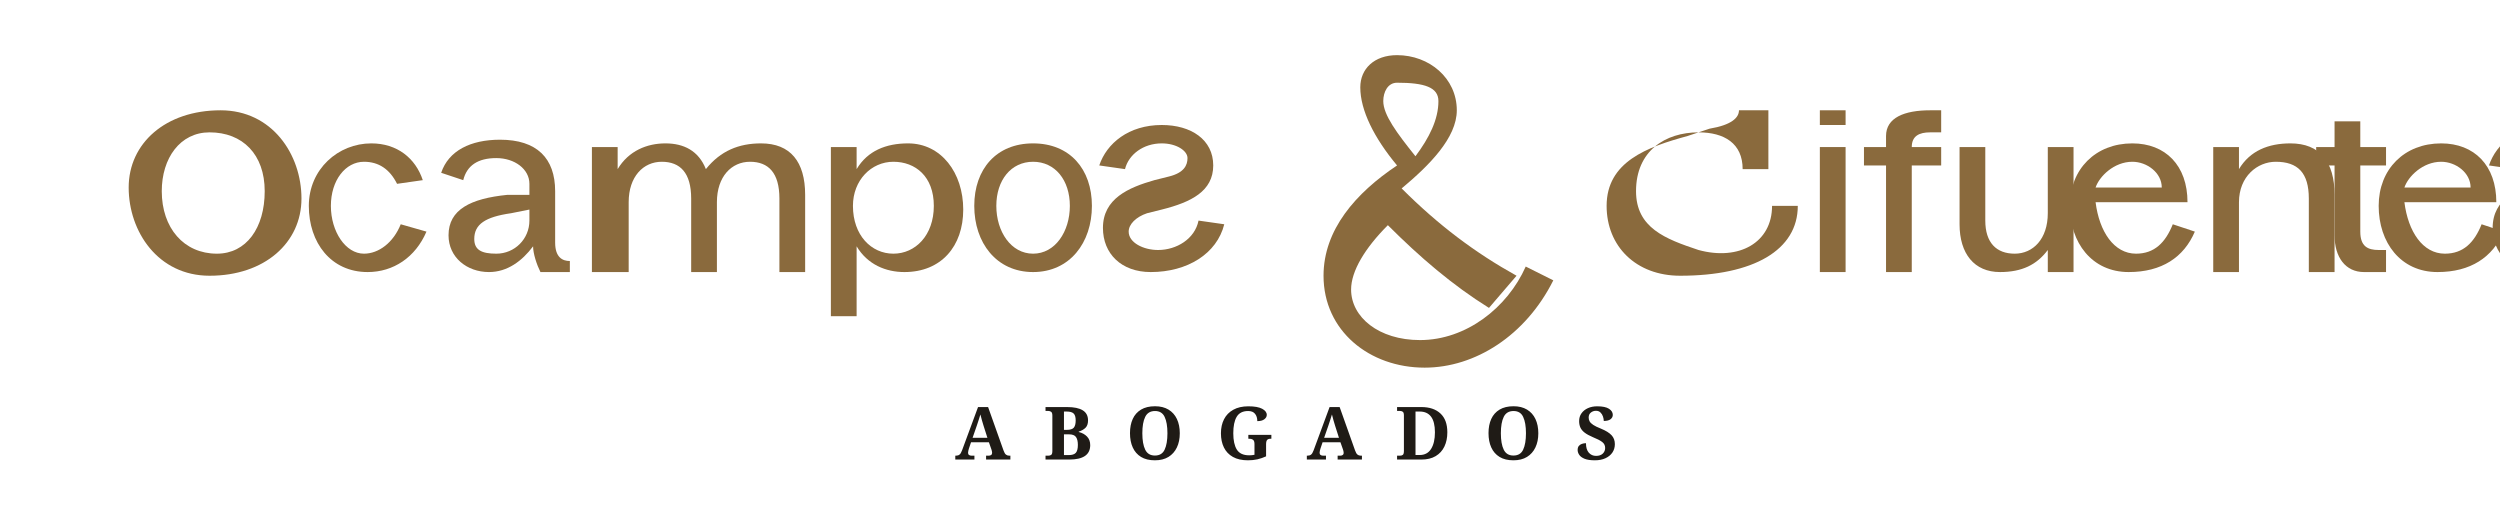
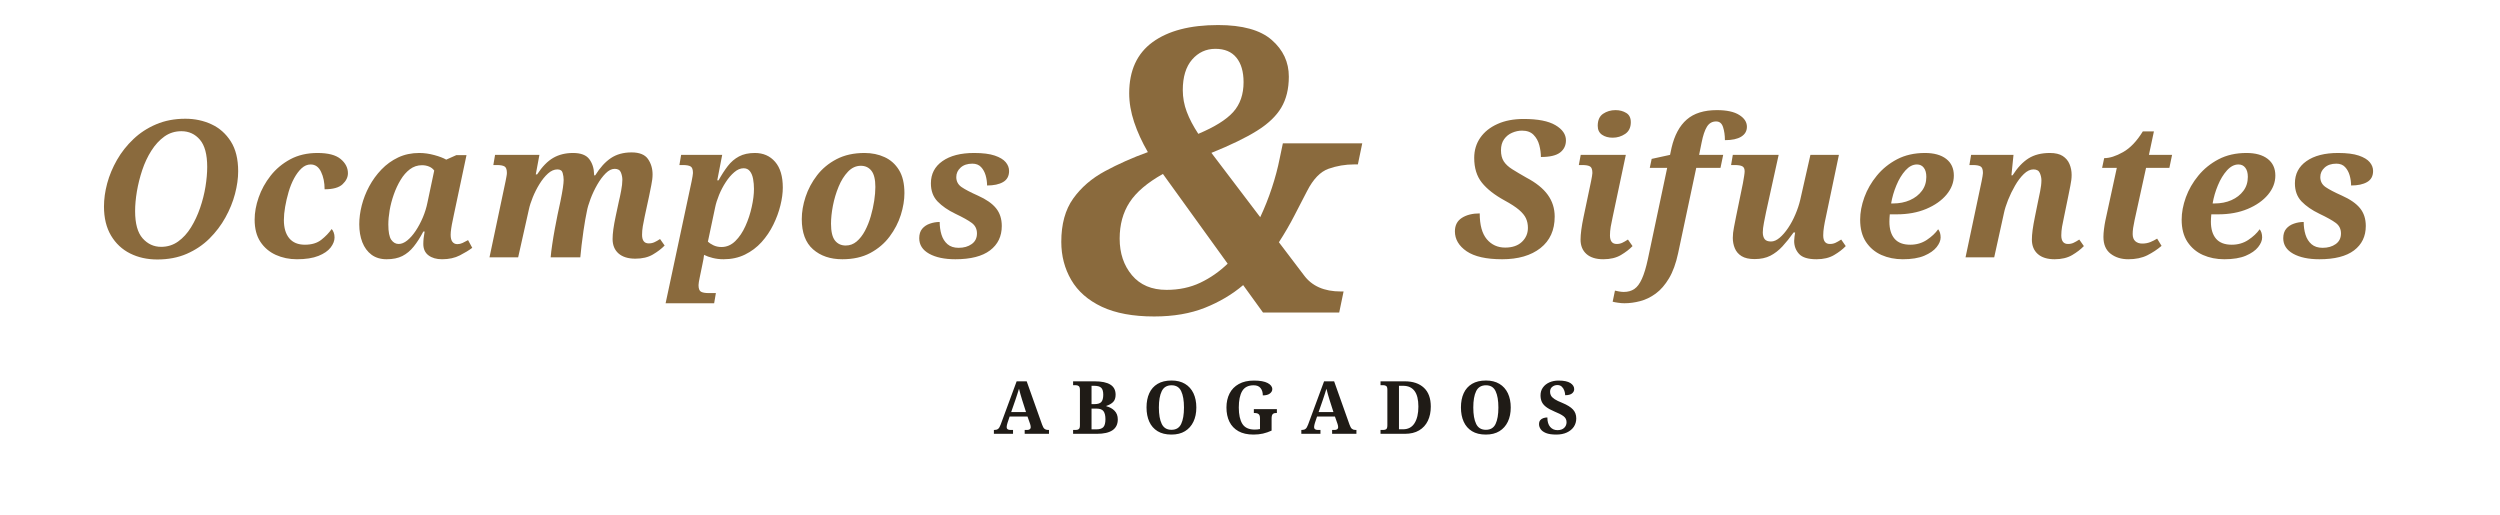
<svg xmlns="http://www.w3.org/2000/svg" viewBox="0 0 680 140" fill="none">
-   <g fill="#8A6A3D" transform="translate(10, 5)">
-     <g transform="translate(15, 25)">
-       <path d="M 32 45 C 18 45 10 33 10 21 C 10 9 20 0 35 0 C 49 0 57 12 57 24 C 57 36 47 45 32 45 Z M 32 6 C 24 6 19 13 19 22 C 19 32 25 39 34 39 C 42 39 47 32 47 22 C 47 12 41 6 32 6 Z" />
-       <path d="M 75 44 C 65 44 59 36 59 26 C 59 16 67 9 76 9 C 83 9 88 13 90 19 L 83 20 C 81 16 78 14 74 14 C 69 14 65 19 65 26 C 65 33 69 39 74 39 C 78 39 82 36 84 31 L 91 33 C 88 40 82 44 75 44 Z" />
-       <path d="M 108 44 C 102 44 97 40 97 34 C 97 27 103 24 113 23 L 119 23 L 119 20 C 119 16 115 13 110 13 C 105 13 102 15 101 19 L 95 17 C 97 11 103 8 111 8 C 121 8 126 13 126 22 L 126 36 C 126 40 128 41 130 41 L 130 44 L 122 44 C 121 42 120 39 120 37 C 117 41 113 44 108 44 Z M 110 39 C 115 39 119 35 119 30 L 119 27 L 114 28 C 107 29 104 31 104 35 C 104 38 106 39 110 39 Z" />
-       <path d="M 136 44 L 136 10 L 143 10 L 143 16 C 146 11 151 9 156 9 C 161 9 165 11 167 16 C 171 11 176 9 182 9 C 190 9 194 14 194 23 L 194 44 L 187 44 L 187 24 C 187 17 184 14 179 14 C 174 14 170 18 170 25 L 170 44 L 163 44 L 163 24 C 163 17 160 14 155 14 C 150 14 146 18 146 25 L 146 44 L 136 44 Z" />
-       <path d="M 201 56 L 201 10 L 208 10 L 208 16 C 211 11 216 9 222 9 C 231 9 237 17 237 27 C 237 37 231 44 221 44 C 216 44 211 42 208 37 L 208 56 L 201 56 Z M 218 39 C 224 39 229 34 229 26 C 229 18 224 14 218 14 C 212 14 207 19 207 26 C 207 34 212 39 218 39 Z" />
-       <path d="M 256 44 C 246 44 240 36 240 26 C 240 16 246 9 256 9 C 266 9 272 16 272 26 C 272 36 266 44 256 44 Z M 256 14 C 250 14 246 19 246 26 C 246 33 250 39 256 39 C 262 39 266 33 266 26 C 266 19 262 14 256 14 Z" />
-       <path d="M 288 44 C 280 44 275 39 275 32 C 275 24 282 21 289 19 L 293 18 C 297 17 298 15 298 13 C 298 11 295 9 291 9 C 286 9 282 12 281 16 L 274 15 C 276 9 282 4 291 4 C 299 4 305 8 305 15 C 305 22 299 25 291 27 L 287 28 C 284 29 282 31 282 33 C 282 36 286 38 290 38 C 295 38 300 35 301 30 L 308 31 C 306 39 298 44 288 44 Z" />
-     </g>
-     <g transform="translate(325, 10)">
-       <path d="M 42 68 C 30 68 20 60 20 48 C 20 38 27 30 36 24 C 31 18 28 12 28 7 C 28 3 31 0 36 0 C 43 0 49 5 49 12 C 49 18 43 24 37 29 C 45 37 53 43 62 48 L 56 55 C 48 50 41 44 34 37 C 29 42 26 47 26 51 C 26 57 32 62 41 62 C 51 62 60 55 64 46 L 70 49 C 64 61 53 68 42 68 Z M 36 6 C 34 6 33 8 33 10 C 33 13 36 17 40 22 C 43 18 45 14 45 10 C 45 7 42 6 36 6 Z" transform="scale(1.25)" />
-     </g>
-     <g transform="translate(425, 25)">
-       <path d="M 22 45 C 10 45 2 37 2 26 C 2 14 13 10 24 7 L 30 5 C 36 4 38 2 38 0 L 46 0 L 46 16 L 39 16 C 39 9 34 6 27 6 C 18 6 10 11 10 22 C 10 32 18 35 27 38 C 38 41 47 36 47 26 L 54 26 C 54 38 42 45 22 45 Z" />
-       <path d="M 60 44 L 60 10 L 67 10 L 67 44 L 60 44 Z M 60 4 L 60 0 L 67 0 L 67 4 L 60 4 Z" />
-       <path d="M 78 44 L 78 15 L 72 15 L 72 10 L 78 10 L 78 7 C 78 2 83 0 90 0 L 93 0 L 93 6 L 90 6 C 87 6 85 7 85 10 L 85 10 L 93 10 L 93 15 L 85 15 L 85 44 L 78 44 Z" />
-       <path d="M 98 44 L 98 10 L 105 10 L 105 30 C 105 36 108 39 113 39 C 118 39 122 35 122 28 L 122 10 L 129 10 L 129 44 L 122 44 L 122 38 C 119 42 115 44 109 44 C 102 44 98 39 98 31 Z" />
-       <path d="M 144 44 C 134 44 128 36 128 26 C 128 16 135 9 145 9 C 154 9 160 15 160 25 L 135 25 C 136 33 140 39 146 39 C 151 39 154 36 156 31 L 162 33 C 159 40 153 44 144 44 Z M 145 14 C 140 14 136 18 135 21 L 153 21 C 153 17 149 14 145 14 Z" />
-       <path d="M 167 44 L 167 10 L 174 10 L 174 16 C 177 11 182 9 188 9 C 196 9 200 14 200 23 L 200 44 L 193 44 L 193 24 C 193 17 190 14 184 14 C 179 14 174 18 174 25 L 174 44 L 167 44 Z" />
-       <path d="M 208 44 C 203 44 200 40 200 34 L 200 15 L 195 15 L 195 10 L 200 10 L 200 3 L 207 3 L 207 10 L 214 10 L 214 15 L 207 15 L 207 33 C 207 37 209 38 212 38 L 214 38 L 214 44 L 208 44 Z" />
-       <path d="M 228 44 C 218 44 212 36 212 26 C 212 16 219 9 229 9 C 238 9 244 15 244 25 L 219 25 C 220 33 224 39 230 39 C 235 39 238 36 240 31 L 246 33 C 243 40 237 44 228 44 Z M 229 14 C 224 14 220 18 219 21 L 237 21 C 237 17 233 14 229 14 Z" />
-       <path d="M 256 44 C 248 44 243 39 243 32 C 243 24 250 21 257 19 L 261 18 C 265 17 266 15 266 13 C 266 11 263 9 259 9 C 254 9 250 12 249 16 L 242 15 C 244 9 250 4 259 4 C 267 4 273 8 273 15 C 273 22 267 25 259 27 L 255 28 C 252 29 250 31 250 33 C 250 36 254 38 258 38 C 263 38 268 35 269 30 L 276 31 C 274 39 266 44 256 44 Z" />
-     </g>
-     <text x="340" y="120" text-anchor="middle" fill="#1F1B16" font-family="'Playfair Display', Georgia, serif" font-weight="800" font-size="20" letter-spacing="9">ABOGADOS</text>
+   <g transform="translate(10, 0)">
+     <text x="15" y="70" fill="#8A6A3D" font-family="'Playfair Display', 'Cormorant Garamond', Georgia, serif" font-style="italic" font-weight="700" font-size="52" letter-spacing="1">Ocampos</text>
+     <text x="275" y="85" fill="#8A6A3D" font-family="'Playfair Display', 'Cormorant Garamond', Georgia, serif" font-style="italic" font-weight="700" font-size="108">&amp;</text>
+     <text x="385" y="70" fill="#8A6A3D" font-family="'Playfair Display', 'Cormorant Garamond', Georgia, serif" font-style="italic" font-weight="700" font-size="52" letter-spacing="1">Sifuentes</text>
+     <text x="340" y="118" text-anchor="middle" fill="#1F1B16" font-family="'Playfair Display', Georgia, serif" font-weight="800" font-size="20" letter-spacing="6">ABOGADOS</text>
  </g>
</svg>
